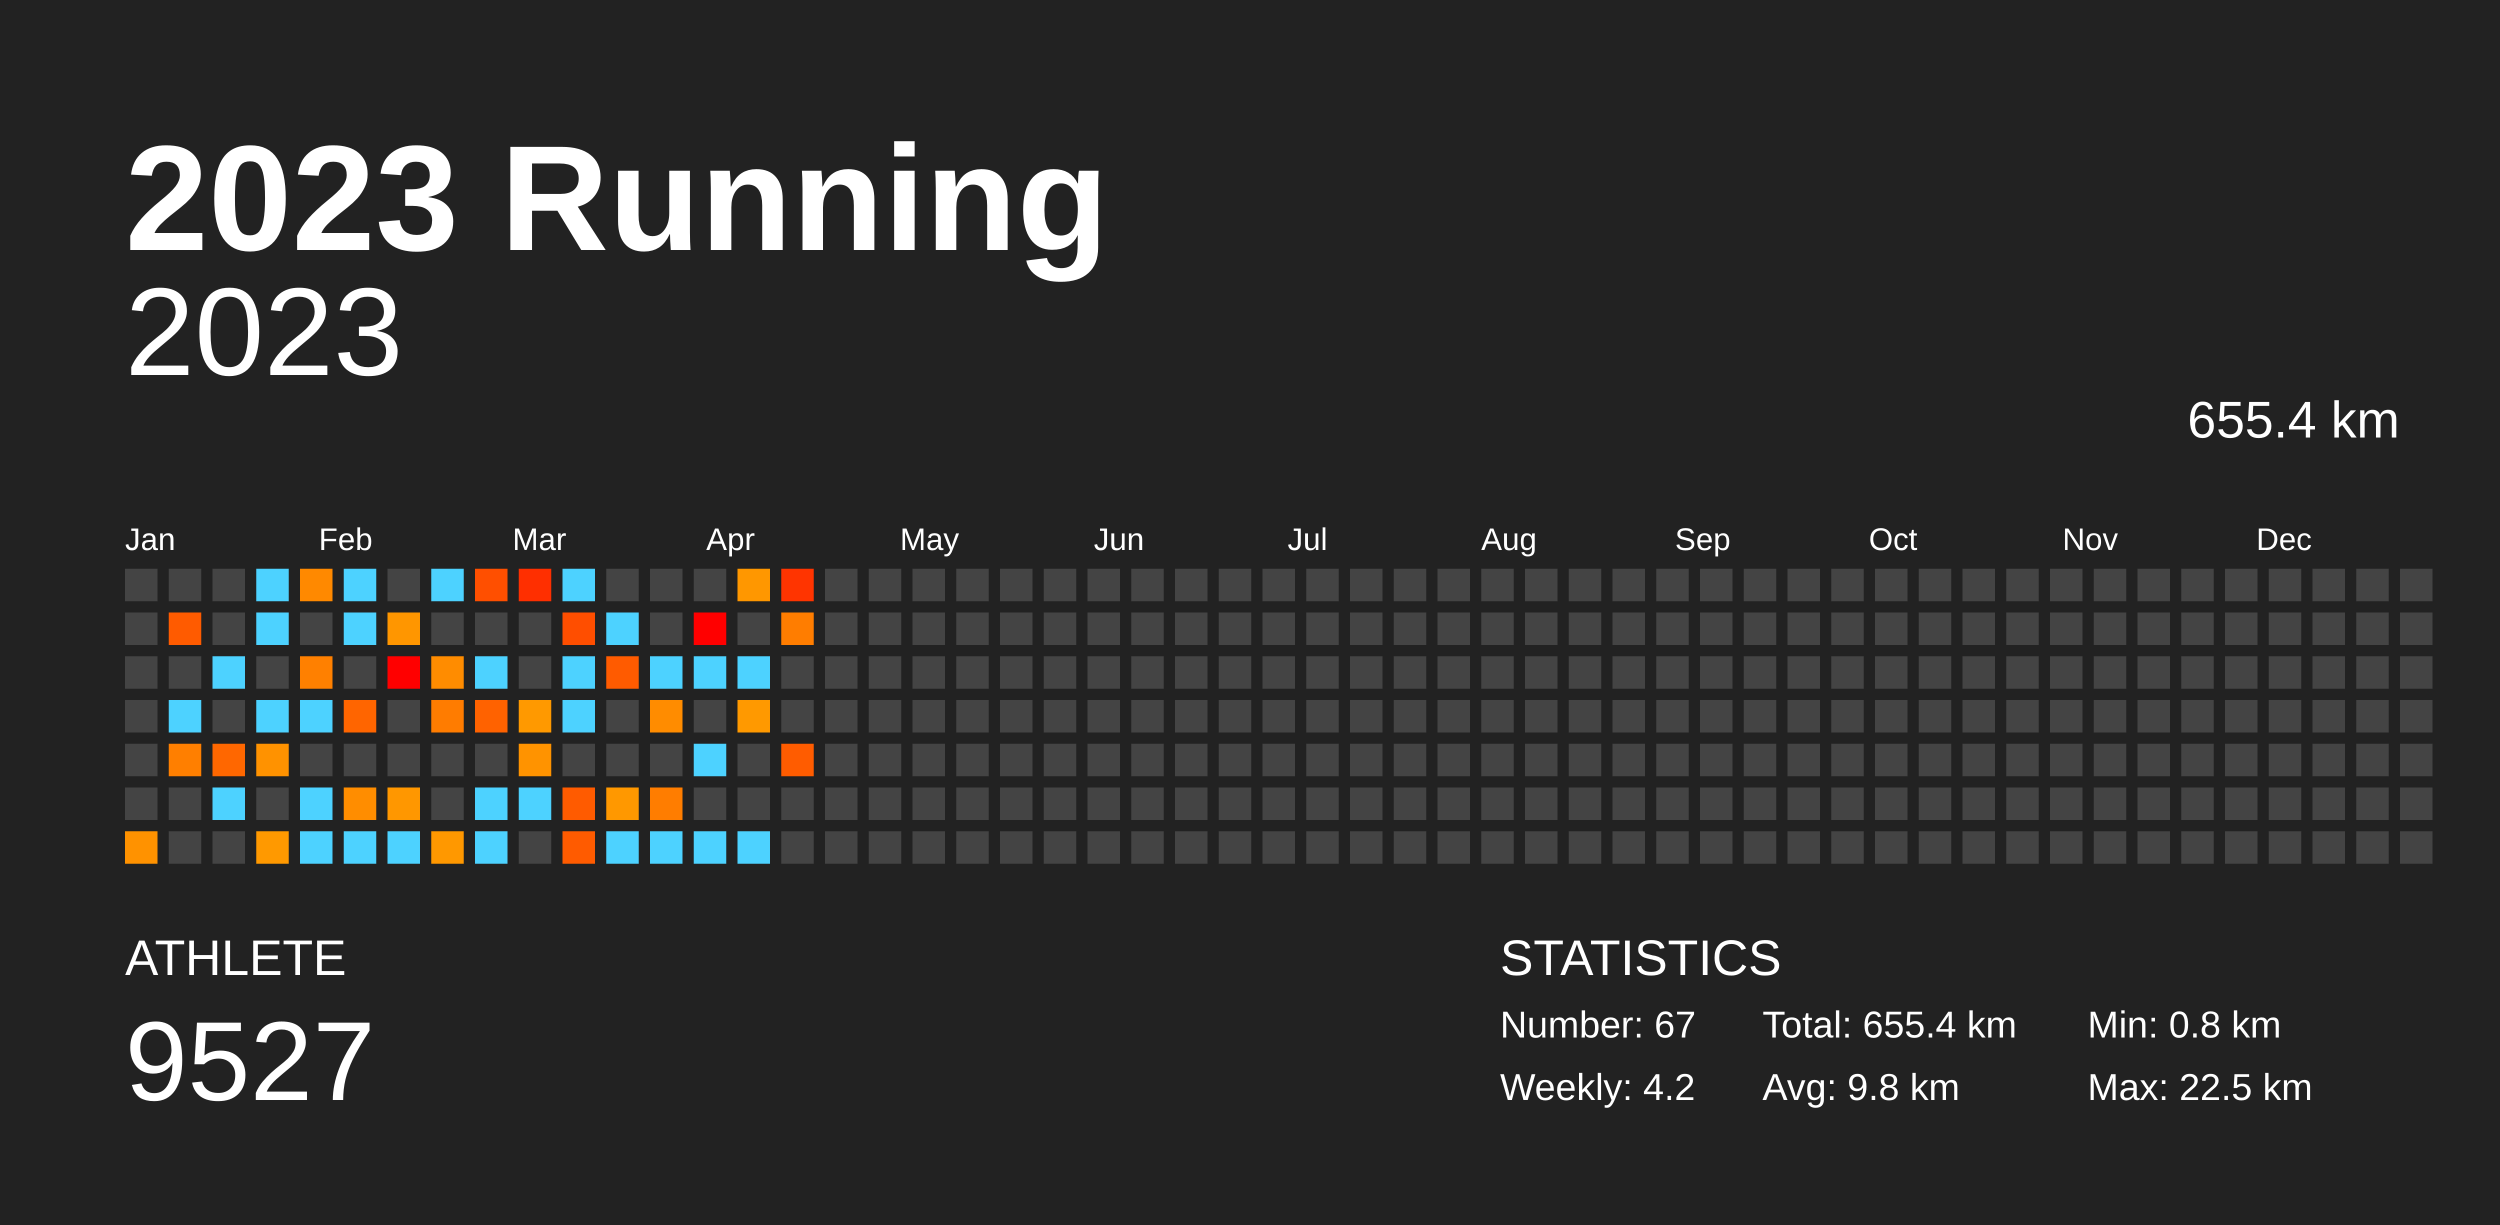
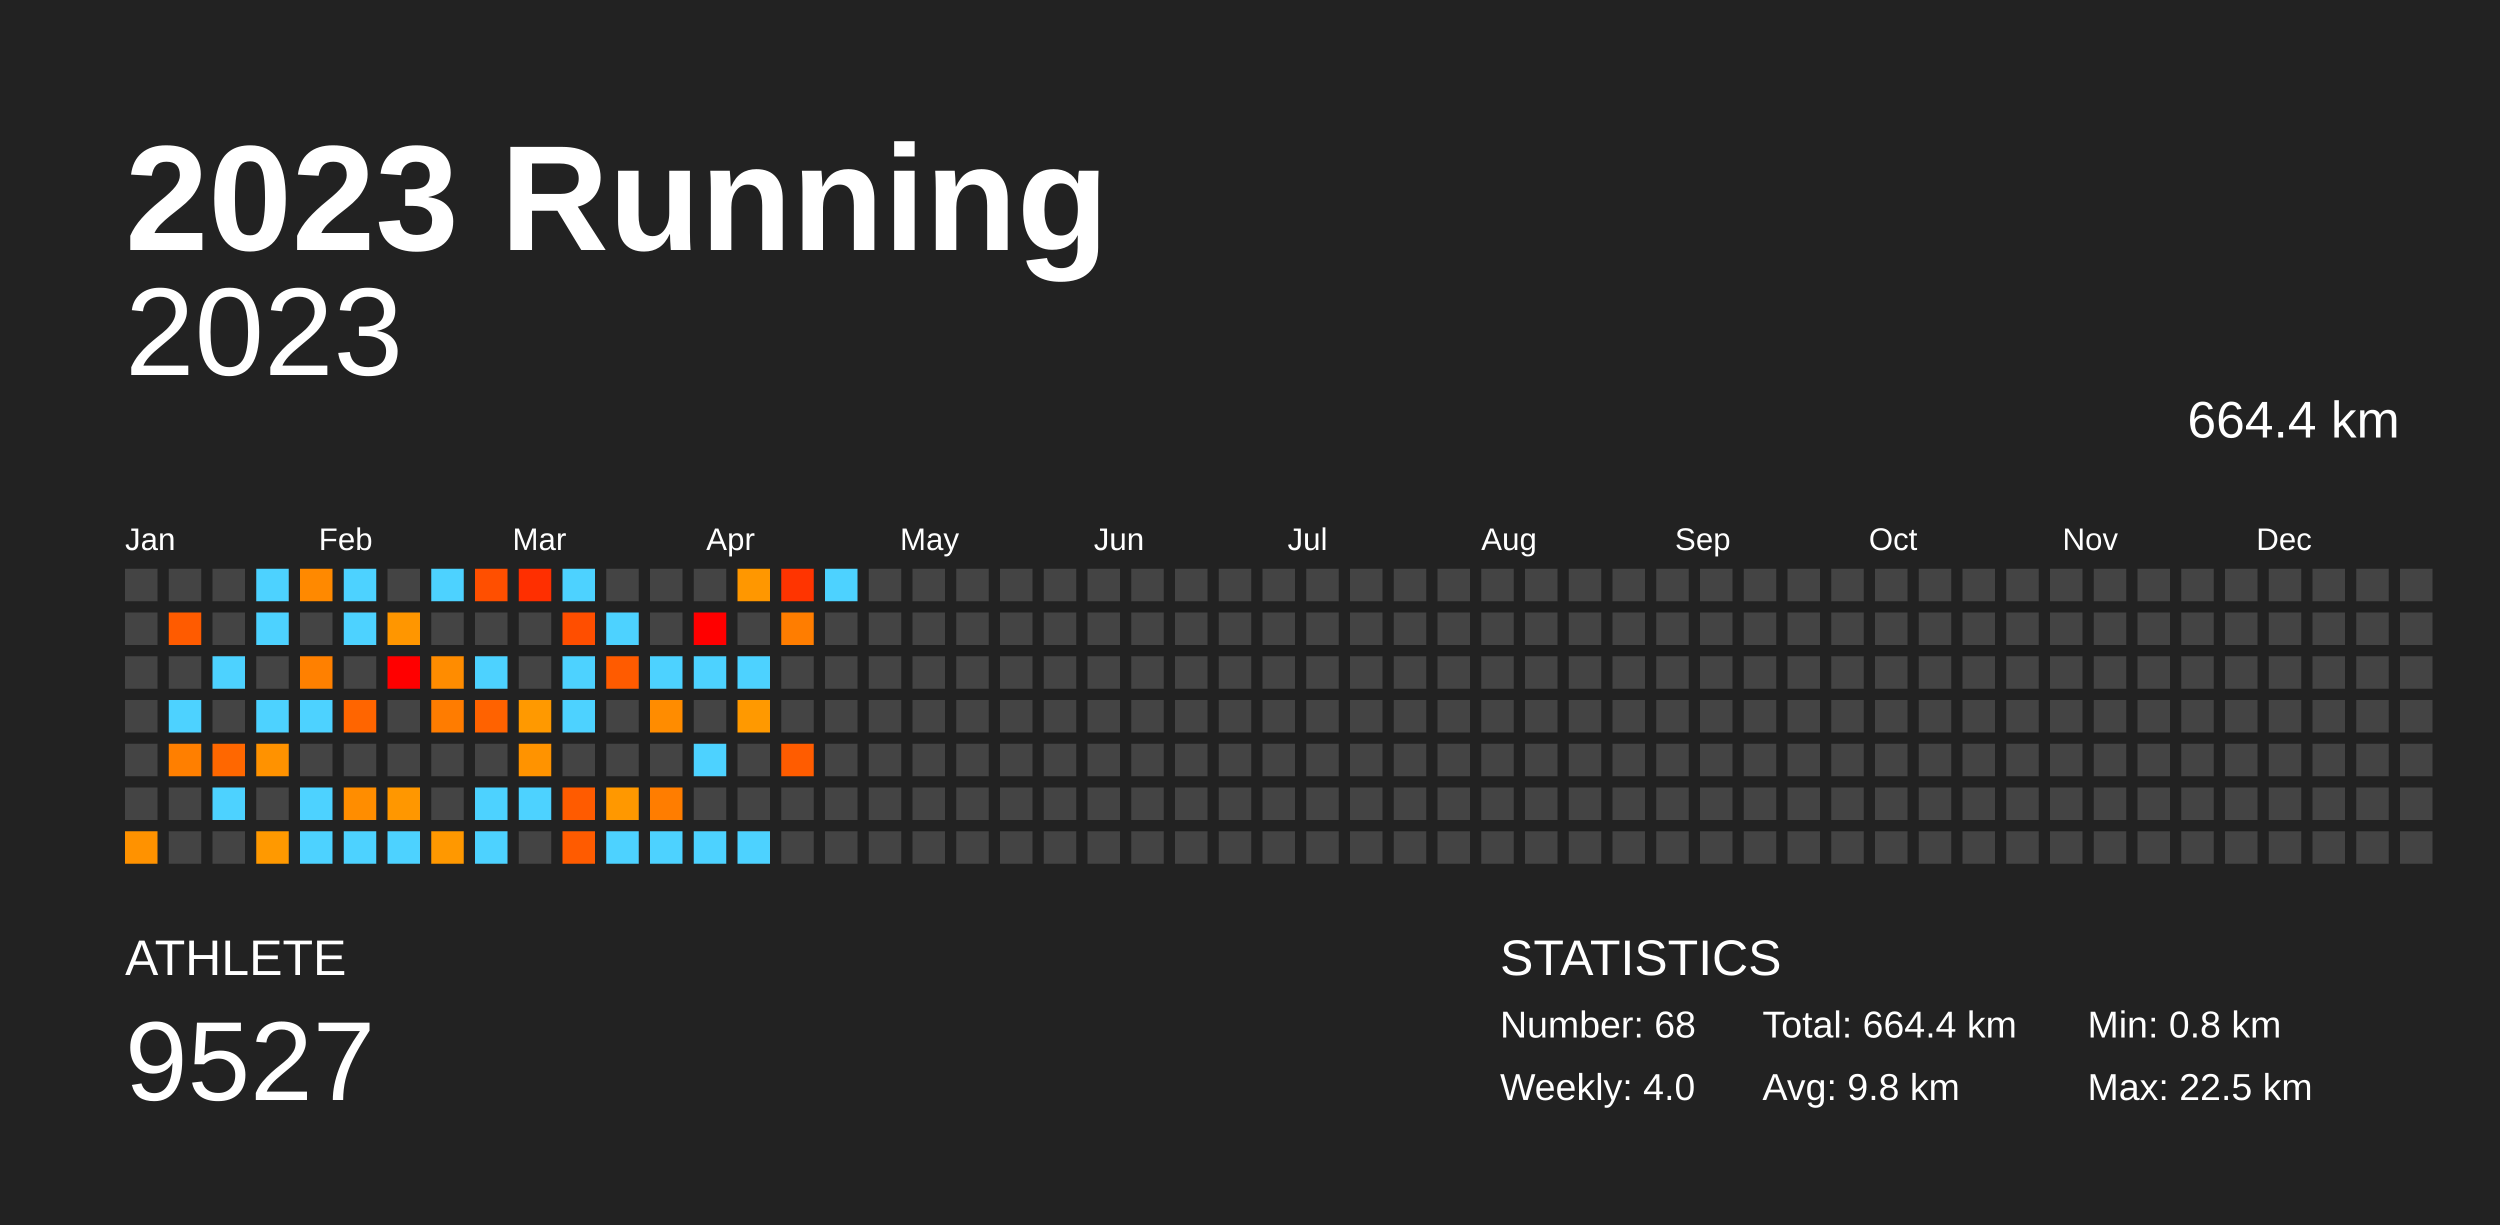
<svg xmlns="http://www.w3.org/2000/svg" baseProfile="full" height="98mm" version="1.1" viewBox="0,0,200,98" width="200mm">
  <defs />
  <rect fill="#222222" height="98" width="200" x="0" y="0" />
  <text fill="#FFFFFF" style="font-size:12px; font-family:Arial; font-weight:bold;" x="10" y="20">2023 Running</text>
  <text fill="#FFFFFF" style="font-size:4px; font-family:Arial" x="10" y="78">ATHLETE</text>
  <text fill="#FFFFFF" style="font-size:9px; font-family:Arial" x="10" y="88">9527</text>
  <text fill="#FFFFFF" style="font-size:4px; font-family:Arial" x="120" y="78">STATISTICS</text>
-   <text fill="#FFFFFF" style="font-size:3px; font-family:Arial" x="120" y="83">Number: 67</text>
-   <text fill="#FFFFFF" style="font-size:3px; font-family:Arial" x="120" y="88">Weekly: 4.2</text>
-   <text fill="#FFFFFF" style="font-size:3px; font-family:Arial" x="141" y="83">Total: 655.4 km</text>
+   <text fill="#FFFFFF" style="font-size:3px; font-family:Arial" x="120" y="83">Number: 68</text>
+   <text fill="#FFFFFF" style="font-size:3px; font-family:Arial" x="120" y="88">Weekly: 4.0</text>
+   <text fill="#FFFFFF" style="font-size:3px; font-family:Arial" x="141" y="83">Total: 664.4 km</text>
  <text fill="#FFFFFF" style="font-size:3px; font-family:Arial" x="141" y="88">Avg: 9.8 km</text>
  <text fill="#FFFFFF" style="font-size:3px; font-family:Arial" x="167" y="83">Min: 0.8 km</text>
  <text fill="#FFFFFF" style="font-size:3px; font-family:Arial" x="167" y="88">Max: 22.5 km</text>
  <text alignment-baseline="hanging" fill="#FFFFFF" style="font-size:10.0px; font-family:Arial;" x="10" y="30">2023</text>
-   <text alignment-baseline="hanging" fill="#FFFFFF" style="font-size:4.125px; font-family:Arial;" x="175" y="35">655.4 km</text>
+   <text alignment-baseline="hanging" fill="#FFFFFF" style="font-size:4.125px; font-family:Arial;" x="175" y="35">664.4 km</text>
  <text fill="#FFFFFF" style="font-size:2.5px; font-family:Arial" x="10.0" y="44">Jan</text>
  <text fill="#FFFFFF" style="font-size:2.5px; font-family:Arial" x="25.5" y="44">Feb</text>
  <text fill="#FFFFFF" style="font-size:2.5px; font-family:Arial" x="41.0" y="44">Mar</text>
  <text fill="#FFFFFF" style="font-size:2.5px; font-family:Arial" x="56.5" y="44">Apr</text>
  <text fill="#FFFFFF" style="font-size:2.5px; font-family:Arial" x="72.0" y="44">May</text>
  <text fill="#FFFFFF" style="font-size:2.5px; font-family:Arial" x="87.5" y="44">Jun</text>
  <text fill="#FFFFFF" style="font-size:2.5px; font-family:Arial" x="103.0" y="44">Jul</text>
  <text fill="#FFFFFF" style="font-size:2.5px; font-family:Arial" x="118.5" y="44">Aug</text>
  <text fill="#FFFFFF" style="font-size:2.5px; font-family:Arial" x="134.0" y="44">Sep</text>
  <text fill="#FFFFFF" style="font-size:2.5px; font-family:Arial" x="149.5" y="44">Oct</text>
  <text fill="#FFFFFF" style="font-size:2.5px; font-family:Arial" x="165.0" y="44">Nov</text>
  <text fill="#FFFFFF" style="font-size:2.5px; font-family:Arial" x="180.5" y="44">Dec</text>
  <rect fill="#444444" height="2.6" width="2.6" x="10.0" y="45.5" />
  <rect fill="#444444" height="2.6" width="2.6" x="10.0" y="49.0" />
  <rect fill="#444444" height="2.6" width="2.6" x="10.0" y="52.5" />
  <rect fill="#444444" height="2.6" width="2.6" x="10.0" y="56.0" />
  <rect fill="#444444" height="2.6" width="2.6" x="10.0" y="59.5" />
  <rect fill="#444444" height="2.6" width="2.6" x="10.0" y="63.0" />
  <rect fill="#ff9200" height="2.6" width="2.6" x="10.0" y="66.5" />
  <rect fill="#444444" height="2.6" width="2.6" x="13.5" y="45.5" />
  <rect fill="#ff5b00" height="2.6" width="2.6" x="13.5" y="49.0" />
  <rect fill="#444444" height="2.6" width="2.6" x="13.5" y="52.5" />
  <rect fill="#4dd2ff" height="2.6" width="2.6" x="13.5" y="56.0" />
  <rect fill="#ff7f00" height="2.6" width="2.6" x="13.5" y="59.5" />
  <rect fill="#444444" height="2.6" width="2.6" x="13.5" y="63.0" />
  <rect fill="#444444" height="2.6" width="2.6" x="13.5" y="66.5" />
  <rect fill="#444444" height="2.6" width="2.6" x="17.0" y="45.5" />
  <rect fill="#444444" height="2.6" width="2.6" x="17.0" y="49.0" />
  <rect fill="#4dd2ff" height="2.6" width="2.6" x="17.0" y="52.5" />
  <rect fill="#444444" height="2.6" width="2.6" x="17.0" y="56.0" />
  <rect fill="#ff6700" height="2.6" width="2.6" x="17.0" y="59.5" />
  <rect fill="#4dd2ff" height="2.6" width="2.6" x="17.0" y="63.0" />
  <rect fill="#444444" height="2.6" width="2.6" x="17.0" y="66.5" />
  <rect fill="#4dd2ff" height="2.6" width="2.6" x="20.5" y="45.5" />
  <rect fill="#4dd2ff" height="2.6" width="2.6" x="20.5" y="49.0" />
  <rect fill="#444444" height="2.6" width="2.6" x="20.5" y="52.5" />
  <rect fill="#4dd2ff" height="2.6" width="2.6" x="20.5" y="56.0" />
  <rect fill="#ff9200" height="2.6" width="2.6" x="20.5" y="59.5" />
  <rect fill="#444444" height="2.6" width="2.6" x="20.5" y="63.0" />
  <rect fill="#ff9900" height="2.6" width="2.6" x="20.5" y="66.5" />
  <rect fill="#ff8900" height="2.6" width="2.6" x="24.0" y="45.5" />
  <rect fill="#444444" height="2.6" width="2.6" x="24.0" y="49.0" />
  <rect fill="#ff8000" height="2.6" width="2.6" x="24.0" y="52.5" />
  <rect fill="#4dd2ff" height="2.6" width="2.6" x="24.0" y="56.0" />
  <rect fill="#444444" height="2.6" width="2.6" x="24.0" y="59.5" />
  <rect fill="#4dd2ff" height="2.6" width="2.6" x="24.0" y="63.0" />
  <rect fill="#4dd2ff" height="2.6" width="2.6" x="24.0" y="66.5" />
  <rect fill="#4dd2ff" height="2.6" width="2.6" x="27.5" y="45.5" />
  <rect fill="#4dd2ff" height="2.6" width="2.6" x="27.5" y="49.0" />
  <rect fill="#444444" height="2.6" width="2.6" x="27.5" y="52.5" />
  <rect fill="#ff6500" height="2.6" width="2.6" x="27.5" y="56.0" />
  <rect fill="#444444" height="2.6" width="2.6" x="27.5" y="59.5" />
  <rect fill="#ff8d00" height="2.6" width="2.6" x="27.5" y="63.0" />
  <rect fill="#4dd2ff" height="2.6" width="2.6" x="27.5" y="66.5" />
  <rect fill="#444444" height="2.6" width="2.6" x="31.0" y="45.5" />
  <rect fill="#ff9600" height="2.6" width="2.6" x="31.0" y="49.0" />
  <rect fill="red" height="2.6" width="2.6" x="31.0" y="52.5" />
  <rect fill="#444444" height="2.6" width="2.6" x="31.0" y="56.0" />
  <rect fill="#444444" height="2.6" width="2.6" x="31.0" y="59.5" />
  <rect fill="#ff9700" height="2.6" width="2.6" x="31.0" y="63.0" />
  <rect fill="#4dd2ff" height="2.6" width="2.6" x="31.0" y="66.5" />
  <rect fill="#4dd2ff" height="2.6" width="2.6" x="34.5" y="45.5" />
  <rect fill="#444444" height="2.6" width="2.6" x="34.5" y="49.0" />
  <rect fill="#ff8c00" height="2.6" width="2.6" x="34.5" y="52.5" />
  <rect fill="#ff7c00" height="2.6" width="2.6" x="34.5" y="56.0" />
  <rect fill="#444444" height="2.6" width="2.6" x="34.5" y="59.5" />
  <rect fill="#444444" height="2.6" width="2.6" x="34.5" y="63.0" />
  <rect fill="#ff9800" height="2.6" width="2.6" x="34.5" y="66.5" />
  <rect fill="#ff4f00" height="2.6" width="2.6" x="38.0" y="45.5" />
  <rect fill="#444444" height="2.6" width="2.6" x="38.0" y="49.0" />
  <rect fill="#4dd2ff" height="2.6" width="2.6" x="38.0" y="52.5" />
  <rect fill="#ff6200" height="2.6" width="2.6" x="38.0" y="56.0" />
  <rect fill="#444444" height="2.6" width="2.6" x="38.0" y="59.5" />
  <rect fill="#4dd2ff" height="2.6" width="2.6" x="38.0" y="63.0" />
  <rect fill="#4dd2ff" height="2.6" width="2.6" x="38.0" y="66.5" />
  <rect fill="#ff2f00" height="2.6" width="2.6" x="41.5" y="45.5" />
  <rect fill="#444444" height="2.6" width="2.6" x="41.5" y="49.0" />
  <rect fill="#444444" height="2.6" width="2.6" x="41.5" y="52.5" />
  <rect fill="#ff9900" height="2.6" width="2.6" x="41.5" y="56.0" />
  <rect fill="#ff9300" height="2.6" width="2.6" x="41.5" y="59.5" />
  <rect fill="#4dd2ff" height="2.6" width="2.6" x="41.5" y="63.0" />
  <rect fill="#444444" height="2.6" width="2.6" x="41.5" y="66.5" />
  <rect fill="#4dd2ff" height="2.6" width="2.6" x="45.0" y="45.5" />
  <rect fill="#ff4e00" height="2.6" width="2.6" x="45.0" y="49.0" />
  <rect fill="#4dd2ff" height="2.6" width="2.6" x="45.0" y="52.5" />
  <rect fill="#4dd2ff" height="2.6" width="2.6" x="45.0" y="56.0" />
  <rect fill="#444444" height="2.6" width="2.6" x="45.0" y="59.5" />
  <rect fill="#ff5b00" height="2.6" width="2.6" x="45.0" y="63.0" />
  <rect fill="#ff5b00" height="2.6" width="2.6" x="45.0" y="66.5" />
  <rect fill="#444444" height="2.6" width="2.6" x="48.5" y="45.5" />
  <rect fill="#4dd2ff" height="2.6" width="2.6" x="48.5" y="49.0" />
  <rect fill="#ff5b00" height="2.6" width="2.6" x="48.5" y="52.5" />
  <rect fill="#444444" height="2.6" width="2.6" x="48.5" y="56.0" />
  <rect fill="#444444" height="2.6" width="2.6" x="48.5" y="59.5" />
  <rect fill="#ff9800" height="2.6" width="2.6" x="48.5" y="63.0" />
  <rect fill="#4dd2ff" height="2.6" width="2.6" x="48.5" y="66.5" />
  <rect fill="#444444" height="2.6" width="2.6" x="52.0" y="45.5" />
  <rect fill="#444444" height="2.6" width="2.6" x="52.0" y="49.0" />
  <rect fill="#4dd2ff" height="2.6" width="2.6" x="52.0" y="52.5" />
  <rect fill="#ff8c00" height="2.6" width="2.6" x="52.0" y="56.0" />
  <rect fill="#444444" height="2.6" width="2.6" x="52.0" y="59.5" />
  <rect fill="#ff7d00" height="2.6" width="2.6" x="52.0" y="63.0" />
  <rect fill="#4dd2ff" height="2.6" width="2.6" x="52.0" y="66.5" />
  <rect fill="#444444" height="2.6" width="2.6" x="55.5" y="45.5" />
  <rect fill="red" height="2.6" width="2.6" x="55.5" y="49.0" />
  <rect fill="#4dd2ff" height="2.6" width="2.6" x="55.5" y="52.5" />
  <rect fill="#444444" height="2.6" width="2.6" x="55.5" y="56.0" />
  <rect fill="#4dd2ff" height="2.6" width="2.6" x="55.5" y="59.5" />
  <rect fill="#444444" height="2.6" width="2.6" x="55.5" y="63.0" />
  <rect fill="#4dd2ff" height="2.6" width="2.6" x="55.5" y="66.5" />
  <rect fill="#ff9700" height="2.6" width="2.6" x="59.0" y="45.5" />
  <rect fill="#444444" height="2.6" width="2.6" x="59.0" y="49.0" />
  <rect fill="#4dd2ff" height="2.6" width="2.6" x="59.0" y="52.5" />
  <rect fill="#ff9900" height="2.6" width="2.6" x="59.0" y="56.0" />
  <rect fill="#444444" height="2.6" width="2.6" x="59.0" y="59.5" />
  <rect fill="#444444" height="2.6" width="2.6" x="59.0" y="63.0" />
  <rect fill="#4dd2ff" height="2.6" width="2.6" x="59.0" y="66.5" />
  <rect fill="#ff3400" height="2.6" width="2.6" x="62.5" y="45.5" />
  <rect fill="#ff7d00" height="2.6" width="2.6" x="62.5" y="49.0" />
  <rect fill="#444444" height="2.6" width="2.6" x="62.5" y="52.5" />
  <rect fill="#444444" height="2.6" width="2.6" x="62.5" y="56.0" />
  <rect fill="#ff5c00" height="2.6" width="2.6" x="62.5" y="59.5" />
  <rect fill="#444444" height="2.6" width="2.6" x="62.5" y="63.0" />
  <rect fill="#444444" height="2.6" width="2.6" x="62.5" y="66.5" />
-   <rect fill="#444444" height="2.6" width="2.6" x="66.0" y="45.5" />
+   <rect fill="#4dd2ff" height="2.6" width="2.6" x="66.0" y="45.5" />
  <rect fill="#444444" height="2.6" width="2.6" x="66.0" y="49.0" />
  <rect fill="#444444" height="2.6" width="2.6" x="66.0" y="52.5" />
  <rect fill="#444444" height="2.6" width="2.6" x="66.0" y="56.0" />
  <rect fill="#444444" height="2.6" width="2.6" x="66.0" y="59.5" />
  <rect fill="#444444" height="2.6" width="2.6" x="66.0" y="63.0" />
  <rect fill="#444444" height="2.6" width="2.6" x="66.0" y="66.5" />
  <rect fill="#444444" height="2.6" width="2.6" x="69.5" y="45.5" />
  <rect fill="#444444" height="2.6" width="2.6" x="69.5" y="49.0" />
  <rect fill="#444444" height="2.6" width="2.6" x="69.5" y="52.5" />
  <rect fill="#444444" height="2.6" width="2.6" x="69.5" y="56.0" />
  <rect fill="#444444" height="2.6" width="2.6" x="69.5" y="59.5" />
  <rect fill="#444444" height="2.6" width="2.6" x="69.5" y="63.0" />
  <rect fill="#444444" height="2.6" width="2.6" x="69.5" y="66.5" />
  <rect fill="#444444" height="2.6" width="2.6" x="73.0" y="45.5" />
  <rect fill="#444444" height="2.6" width="2.6" x="73.0" y="49.0" />
  <rect fill="#444444" height="2.6" width="2.6" x="73.0" y="52.5" />
  <rect fill="#444444" height="2.6" width="2.6" x="73.0" y="56.0" />
  <rect fill="#444444" height="2.6" width="2.6" x="73.0" y="59.5" />
  <rect fill="#444444" height="2.6" width="2.6" x="73.0" y="63.0" />
  <rect fill="#444444" height="2.6" width="2.6" x="73.0" y="66.5" />
  <rect fill="#444444" height="2.6" width="2.6" x="76.5" y="45.5" />
  <rect fill="#444444" height="2.6" width="2.6" x="76.5" y="49.0" />
  <rect fill="#444444" height="2.6" width="2.6" x="76.5" y="52.5" />
  <rect fill="#444444" height="2.6" width="2.6" x="76.5" y="56.0" />
  <rect fill="#444444" height="2.6" width="2.6" x="76.5" y="59.5" />
  <rect fill="#444444" height="2.6" width="2.6" x="76.5" y="63.0" />
  <rect fill="#444444" height="2.6" width="2.6" x="76.5" y="66.5" />
  <rect fill="#444444" height="2.6" width="2.6" x="80.0" y="45.5" />
  <rect fill="#444444" height="2.6" width="2.6" x="80.0" y="49.0" />
  <rect fill="#444444" height="2.6" width="2.6" x="80.0" y="52.5" />
  <rect fill="#444444" height="2.6" width="2.6" x="80.0" y="56.0" />
  <rect fill="#444444" height="2.6" width="2.6" x="80.0" y="59.5" />
  <rect fill="#444444" height="2.6" width="2.6" x="80.0" y="63.0" />
  <rect fill="#444444" height="2.6" width="2.6" x="80.0" y="66.5" />
  <rect fill="#444444" height="2.6" width="2.6" x="83.5" y="45.5" />
  <rect fill="#444444" height="2.6" width="2.6" x="83.5" y="49.0" />
  <rect fill="#444444" height="2.6" width="2.6" x="83.5" y="52.5" />
  <rect fill="#444444" height="2.6" width="2.6" x="83.5" y="56.0" />
  <rect fill="#444444" height="2.6" width="2.6" x="83.5" y="59.5" />
  <rect fill="#444444" height="2.6" width="2.6" x="83.5" y="63.0" />
  <rect fill="#444444" height="2.6" width="2.6" x="83.5" y="66.5" />
  <rect fill="#444444" height="2.6" width="2.6" x="87.0" y="45.5" />
  <rect fill="#444444" height="2.6" width="2.6" x="87.0" y="49.0" />
  <rect fill="#444444" height="2.6" width="2.6" x="87.0" y="52.5" />
  <rect fill="#444444" height="2.6" width="2.6" x="87.0" y="56.0" />
  <rect fill="#444444" height="2.6" width="2.6" x="87.0" y="59.5" />
  <rect fill="#444444" height="2.6" width="2.6" x="87.0" y="63.0" />
  <rect fill="#444444" height="2.6" width="2.6" x="87.0" y="66.5" />
  <rect fill="#444444" height="2.6" width="2.6" x="90.5" y="45.5" />
  <rect fill="#444444" height="2.6" width="2.6" x="90.5" y="49.0" />
  <rect fill="#444444" height="2.6" width="2.6" x="90.5" y="52.5" />
  <rect fill="#444444" height="2.6" width="2.6" x="90.5" y="56.0" />
  <rect fill="#444444" height="2.6" width="2.6" x="90.5" y="59.5" />
  <rect fill="#444444" height="2.6" width="2.6" x="90.5" y="63.0" />
  <rect fill="#444444" height="2.6" width="2.6" x="90.5" y="66.5" />
  <rect fill="#444444" height="2.6" width="2.6" x="94.0" y="45.5" />
  <rect fill="#444444" height="2.6" width="2.6" x="94.0" y="49.0" />
  <rect fill="#444444" height="2.6" width="2.6" x="94.0" y="52.5" />
  <rect fill="#444444" height="2.6" width="2.6" x="94.0" y="56.0" />
  <rect fill="#444444" height="2.6" width="2.6" x="94.0" y="59.5" />
  <rect fill="#444444" height="2.6" width="2.6" x="94.0" y="63.0" />
  <rect fill="#444444" height="2.6" width="2.6" x="94.0" y="66.5" />
  <rect fill="#444444" height="2.6" width="2.6" x="97.5" y="45.5" />
  <rect fill="#444444" height="2.6" width="2.6" x="97.5" y="49.0" />
  <rect fill="#444444" height="2.6" width="2.6" x="97.5" y="52.5" />
  <rect fill="#444444" height="2.6" width="2.6" x="97.5" y="56.0" />
  <rect fill="#444444" height="2.6" width="2.6" x="97.5" y="59.5" />
  <rect fill="#444444" height="2.6" width="2.6" x="97.5" y="63.0" />
  <rect fill="#444444" height="2.6" width="2.6" x="97.5" y="66.5" />
  <rect fill="#444444" height="2.6" width="2.6" x="101.0" y="45.5" />
  <rect fill="#444444" height="2.6" width="2.6" x="101.0" y="49.0" />
  <rect fill="#444444" height="2.6" width="2.6" x="101.0" y="52.5" />
  <rect fill="#444444" height="2.6" width="2.6" x="101.0" y="56.0" />
  <rect fill="#444444" height="2.6" width="2.6" x="101.0" y="59.5" />
  <rect fill="#444444" height="2.6" width="2.6" x="101.0" y="63.0" />
  <rect fill="#444444" height="2.6" width="2.6" x="101.0" y="66.5" />
  <rect fill="#444444" height="2.6" width="2.6" x="104.5" y="45.5" />
  <rect fill="#444444" height="2.6" width="2.6" x="104.5" y="49.0" />
  <rect fill="#444444" height="2.6" width="2.6" x="104.5" y="52.5" />
  <rect fill="#444444" height="2.6" width="2.6" x="104.5" y="56.0" />
  <rect fill="#444444" height="2.6" width="2.6" x="104.5" y="59.5" />
  <rect fill="#444444" height="2.6" width="2.6" x="104.5" y="63.0" />
  <rect fill="#444444" height="2.6" width="2.6" x="104.5" y="66.5" />
  <rect fill="#444444" height="2.6" width="2.6" x="108.0" y="45.5" />
  <rect fill="#444444" height="2.6" width="2.6" x="108.0" y="49.0" />
  <rect fill="#444444" height="2.6" width="2.6" x="108.0" y="52.5" />
  <rect fill="#444444" height="2.6" width="2.6" x="108.0" y="56.0" />
  <rect fill="#444444" height="2.6" width="2.6" x="108.0" y="59.5" />
  <rect fill="#444444" height="2.6" width="2.6" x="108.0" y="63.0" />
  <rect fill="#444444" height="2.6" width="2.6" x="108.0" y="66.5" />
  <rect fill="#444444" height="2.6" width="2.6" x="111.5" y="45.5" />
  <rect fill="#444444" height="2.6" width="2.6" x="111.5" y="49.0" />
  <rect fill="#444444" height="2.6" width="2.6" x="111.5" y="52.5" />
  <rect fill="#444444" height="2.6" width="2.6" x="111.5" y="56.0" />
  <rect fill="#444444" height="2.6" width="2.6" x="111.5" y="59.5" />
  <rect fill="#444444" height="2.6" width="2.6" x="111.5" y="63.0" />
  <rect fill="#444444" height="2.6" width="2.6" x="111.5" y="66.5" />
  <rect fill="#444444" height="2.6" width="2.6" x="115.0" y="45.5" />
  <rect fill="#444444" height="2.6" width="2.6" x="115.0" y="49.0" />
  <rect fill="#444444" height="2.6" width="2.6" x="115.0" y="52.5" />
  <rect fill="#444444" height="2.6" width="2.6" x="115.0" y="56.0" />
  <rect fill="#444444" height="2.6" width="2.6" x="115.0" y="59.5" />
  <rect fill="#444444" height="2.6" width="2.6" x="115.0" y="63.0" />
  <rect fill="#444444" height="2.6" width="2.6" x="115.0" y="66.5" />
  <rect fill="#444444" height="2.6" width="2.6" x="118.5" y="45.5" />
  <rect fill="#444444" height="2.6" width="2.6" x="118.5" y="49.0" />
  <rect fill="#444444" height="2.6" width="2.6" x="118.5" y="52.5" />
  <rect fill="#444444" height="2.6" width="2.6" x="118.5" y="56.0" />
  <rect fill="#444444" height="2.6" width="2.6" x="118.5" y="59.5" />
  <rect fill="#444444" height="2.6" width="2.6" x="118.5" y="63.0" />
  <rect fill="#444444" height="2.6" width="2.6" x="118.5" y="66.5" />
  <rect fill="#444444" height="2.6" width="2.6" x="122.0" y="45.5" />
  <rect fill="#444444" height="2.6" width="2.6" x="122.0" y="49.0" />
  <rect fill="#444444" height="2.6" width="2.6" x="122.0" y="52.5" />
  <rect fill="#444444" height="2.6" width="2.6" x="122.0" y="56.0" />
  <rect fill="#444444" height="2.6" width="2.6" x="122.0" y="59.5" />
  <rect fill="#444444" height="2.6" width="2.6" x="122.0" y="63.0" />
  <rect fill="#444444" height="2.6" width="2.6" x="122.0" y="66.5" />
  <rect fill="#444444" height="2.6" width="2.6" x="125.5" y="45.5" />
  <rect fill="#444444" height="2.6" width="2.6" x="125.5" y="49.0" />
  <rect fill="#444444" height="2.6" width="2.6" x="125.5" y="52.5" />
  <rect fill="#444444" height="2.6" width="2.6" x="125.5" y="56.0" />
  <rect fill="#444444" height="2.6" width="2.6" x="125.5" y="59.5" />
  <rect fill="#444444" height="2.6" width="2.6" x="125.5" y="63.0" />
  <rect fill="#444444" height="2.6" width="2.6" x="125.5" y="66.5" />
  <rect fill="#444444" height="2.6" width="2.6" x="129.0" y="45.5" />
  <rect fill="#444444" height="2.6" width="2.6" x="129.0" y="49.0" />
  <rect fill="#444444" height="2.6" width="2.6" x="129.0" y="52.5" />
  <rect fill="#444444" height="2.6" width="2.6" x="129.0" y="56.0" />
  <rect fill="#444444" height="2.6" width="2.6" x="129.0" y="59.5" />
  <rect fill="#444444" height="2.6" width="2.6" x="129.0" y="63.0" />
  <rect fill="#444444" height="2.6" width="2.6" x="129.0" y="66.5" />
  <rect fill="#444444" height="2.6" width="2.6" x="132.5" y="45.5" />
  <rect fill="#444444" height="2.6" width="2.6" x="132.5" y="49.0" />
  <rect fill="#444444" height="2.6" width="2.6" x="132.5" y="52.5" />
  <rect fill="#444444" height="2.6" width="2.6" x="132.5" y="56.0" />
  <rect fill="#444444" height="2.6" width="2.6" x="132.5" y="59.5" />
  <rect fill="#444444" height="2.6" width="2.6" x="132.5" y="63.0" />
  <rect fill="#444444" height="2.6" width="2.6" x="132.5" y="66.5" />
  <rect fill="#444444" height="2.6" width="2.6" x="136.0" y="45.5" />
  <rect fill="#444444" height="2.6" width="2.6" x="136.0" y="49.0" />
  <rect fill="#444444" height="2.6" width="2.6" x="136.0" y="52.5" />
  <rect fill="#444444" height="2.6" width="2.6" x="136.0" y="56.0" />
  <rect fill="#444444" height="2.6" width="2.6" x="136.0" y="59.5" />
  <rect fill="#444444" height="2.6" width="2.6" x="136.0" y="63.0" />
  <rect fill="#444444" height="2.6" width="2.6" x="136.0" y="66.5" />
  <rect fill="#444444" height="2.6" width="2.6" x="139.5" y="45.5" />
  <rect fill="#444444" height="2.6" width="2.6" x="139.5" y="49.0" />
  <rect fill="#444444" height="2.6" width="2.6" x="139.5" y="52.5" />
  <rect fill="#444444" height="2.6" width="2.6" x="139.5" y="56.0" />
  <rect fill="#444444" height="2.6" width="2.6" x="139.5" y="59.5" />
  <rect fill="#444444" height="2.6" width="2.6" x="139.5" y="63.0" />
  <rect fill="#444444" height="2.6" width="2.6" x="139.5" y="66.5" />
  <rect fill="#444444" height="2.6" width="2.6" x="143.0" y="45.5" />
  <rect fill="#444444" height="2.6" width="2.6" x="143.0" y="49.0" />
  <rect fill="#444444" height="2.6" width="2.6" x="143.0" y="52.5" />
  <rect fill="#444444" height="2.6" width="2.6" x="143.0" y="56.0" />
  <rect fill="#444444" height="2.6" width="2.6" x="143.0" y="59.5" />
  <rect fill="#444444" height="2.6" width="2.6" x="143.0" y="63.0" />
  <rect fill="#444444" height="2.6" width="2.6" x="143.0" y="66.5" />
  <rect fill="#444444" height="2.6" width="2.6" x="146.5" y="45.5" />
  <rect fill="#444444" height="2.6" width="2.6" x="146.5" y="49.0" />
  <rect fill="#444444" height="2.6" width="2.6" x="146.5" y="52.5" />
  <rect fill="#444444" height="2.6" width="2.6" x="146.5" y="56.0" />
  <rect fill="#444444" height="2.6" width="2.6" x="146.5" y="59.5" />
  <rect fill="#444444" height="2.6" width="2.6" x="146.5" y="63.0" />
  <rect fill="#444444" height="2.6" width="2.6" x="146.5" y="66.5" />
  <rect fill="#444444" height="2.6" width="2.6" x="150.0" y="45.5" />
  <rect fill="#444444" height="2.6" width="2.6" x="150.0" y="49.0" />
  <rect fill="#444444" height="2.6" width="2.6" x="150.0" y="52.5" />
  <rect fill="#444444" height="2.6" width="2.6" x="150.0" y="56.0" />
  <rect fill="#444444" height="2.6" width="2.6" x="150.0" y="59.5" />
  <rect fill="#444444" height="2.6" width="2.6" x="150.0" y="63.0" />
  <rect fill="#444444" height="2.6" width="2.6" x="150.0" y="66.5" />
  <rect fill="#444444" height="2.6" width="2.6" x="153.5" y="45.5" />
  <rect fill="#444444" height="2.6" width="2.6" x="153.5" y="49.0" />
  <rect fill="#444444" height="2.6" width="2.6" x="153.5" y="52.5" />
  <rect fill="#444444" height="2.6" width="2.6" x="153.5" y="56.0" />
  <rect fill="#444444" height="2.6" width="2.6" x="153.5" y="59.5" />
  <rect fill="#444444" height="2.6" width="2.6" x="153.5" y="63.0" />
  <rect fill="#444444" height="2.6" width="2.6" x="153.5" y="66.5" />
  <rect fill="#444444" height="2.6" width="2.6" x="157.0" y="45.5" />
  <rect fill="#444444" height="2.6" width="2.6" x="157.0" y="49.0" />
  <rect fill="#444444" height="2.6" width="2.6" x="157.0" y="52.5" />
  <rect fill="#444444" height="2.6" width="2.6" x="157.0" y="56.0" />
  <rect fill="#444444" height="2.6" width="2.6" x="157.0" y="59.5" />
  <rect fill="#444444" height="2.6" width="2.6" x="157.0" y="63.0" />
  <rect fill="#444444" height="2.6" width="2.6" x="157.0" y="66.5" />
  <rect fill="#444444" height="2.6" width="2.6" x="160.5" y="45.5" />
  <rect fill="#444444" height="2.6" width="2.6" x="160.5" y="49.0" />
  <rect fill="#444444" height="2.6" width="2.6" x="160.5" y="52.5" />
  <rect fill="#444444" height="2.6" width="2.6" x="160.5" y="56.0" />
  <rect fill="#444444" height="2.6" width="2.6" x="160.5" y="59.5" />
  <rect fill="#444444" height="2.6" width="2.6" x="160.5" y="63.0" />
  <rect fill="#444444" height="2.6" width="2.6" x="160.5" y="66.5" />
  <rect fill="#444444" height="2.6" width="2.6" x="164.0" y="45.5" />
  <rect fill="#444444" height="2.6" width="2.6" x="164.0" y="49.0" />
  <rect fill="#444444" height="2.6" width="2.6" x="164.0" y="52.5" />
  <rect fill="#444444" height="2.6" width="2.6" x="164.0" y="56.0" />
  <rect fill="#444444" height="2.6" width="2.6" x="164.0" y="59.5" />
  <rect fill="#444444" height="2.6" width="2.6" x="164.0" y="63.0" />
  <rect fill="#444444" height="2.6" width="2.6" x="164.0" y="66.5" />
  <rect fill="#444444" height="2.6" width="2.6" x="167.5" y="45.5" />
  <rect fill="#444444" height="2.6" width="2.6" x="167.5" y="49.0" />
  <rect fill="#444444" height="2.6" width="2.6" x="167.5" y="52.5" />
  <rect fill="#444444" height="2.6" width="2.6" x="167.5" y="56.0" />
  <rect fill="#444444" height="2.6" width="2.6" x="167.5" y="59.5" />
  <rect fill="#444444" height="2.6" width="2.6" x="167.5" y="63.0" />
  <rect fill="#444444" height="2.6" width="2.6" x="167.5" y="66.5" />
  <rect fill="#444444" height="2.6" width="2.6" x="171.0" y="45.5" />
  <rect fill="#444444" height="2.6" width="2.6" x="171.0" y="49.0" />
  <rect fill="#444444" height="2.6" width="2.6" x="171.0" y="52.5" />
  <rect fill="#444444" height="2.6" width="2.6" x="171.0" y="56.0" />
  <rect fill="#444444" height="2.6" width="2.6" x="171.0" y="59.5" />
  <rect fill="#444444" height="2.6" width="2.6" x="171.0" y="63.0" />
  <rect fill="#444444" height="2.6" width="2.6" x="171.0" y="66.5" />
  <rect fill="#444444" height="2.6" width="2.6" x="174.5" y="45.5" />
  <rect fill="#444444" height="2.6" width="2.6" x="174.5" y="49.0" />
  <rect fill="#444444" height="2.6" width="2.6" x="174.5" y="52.5" />
  <rect fill="#444444" height="2.6" width="2.6" x="174.5" y="56.0" />
  <rect fill="#444444" height="2.6" width="2.6" x="174.5" y="59.5" />
  <rect fill="#444444" height="2.6" width="2.6" x="174.5" y="63.0" />
  <rect fill="#444444" height="2.6" width="2.6" x="174.5" y="66.5" />
  <rect fill="#444444" height="2.6" width="2.6" x="178.0" y="45.5" />
  <rect fill="#444444" height="2.6" width="2.6" x="178.0" y="49.0" />
  <rect fill="#444444" height="2.6" width="2.6" x="178.0" y="52.5" />
  <rect fill="#444444" height="2.6" width="2.6" x="178.0" y="56.0" />
  <rect fill="#444444" height="2.6" width="2.6" x="178.0" y="59.5" />
  <rect fill="#444444" height="2.6" width="2.6" x="178.0" y="63.0" />
  <rect fill="#444444" height="2.6" width="2.6" x="178.0" y="66.5" />
  <rect fill="#444444" height="2.6" width="2.6" x="181.5" y="45.5" />
  <rect fill="#444444" height="2.6" width="2.6" x="181.5" y="49.0" />
  <rect fill="#444444" height="2.6" width="2.6" x="181.5" y="52.5" />
  <rect fill="#444444" height="2.6" width="2.6" x="181.5" y="56.0" />
  <rect fill="#444444" height="2.6" width="2.6" x="181.5" y="59.5" />
  <rect fill="#444444" height="2.6" width="2.6" x="181.5" y="63.0" />
  <rect fill="#444444" height="2.6" width="2.6" x="181.5" y="66.5" />
  <rect fill="#444444" height="2.6" width="2.6" x="185.0" y="45.5" />
  <rect fill="#444444" height="2.6" width="2.6" x="185.0" y="49.0" />
  <rect fill="#444444" height="2.6" width="2.6" x="185.0" y="52.5" />
  <rect fill="#444444" height="2.6" width="2.6" x="185.0" y="56.0" />
  <rect fill="#444444" height="2.6" width="2.6" x="185.0" y="59.5" />
  <rect fill="#444444" height="2.6" width="2.6" x="185.0" y="63.0" />
  <rect fill="#444444" height="2.6" width="2.6" x="185.0" y="66.5" />
  <rect fill="#444444" height="2.6" width="2.6" x="188.5" y="45.5" />
  <rect fill="#444444" height="2.6" width="2.6" x="188.5" y="49.0" />
  <rect fill="#444444" height="2.6" width="2.6" x="188.5" y="52.5" />
  <rect fill="#444444" height="2.6" width="2.6" x="188.5" y="56.0" />
  <rect fill="#444444" height="2.6" width="2.6" x="188.5" y="59.5" />
  <rect fill="#444444" height="2.6" width="2.6" x="188.5" y="63.0" />
  <rect fill="#444444" height="2.6" width="2.6" x="188.5" y="66.5" />
  <rect fill="#444444" height="2.6" width="2.6" x="192.0" y="45.5" />
  <rect fill="#444444" height="2.6" width="2.6" x="192.0" y="49.0" />
  <rect fill="#444444" height="2.6" width="2.6" x="192.0" y="52.5" />
  <rect fill="#444444" height="2.6" width="2.6" x="192.0" y="56.0" />
  <rect fill="#444444" height="2.6" width="2.6" x="192.0" y="59.5" />
  <rect fill="#444444" height="2.6" width="2.6" x="192.0" y="63.0" />
  <rect fill="#444444" height="2.6" width="2.6" x="192.0" y="66.5" />
</svg>
